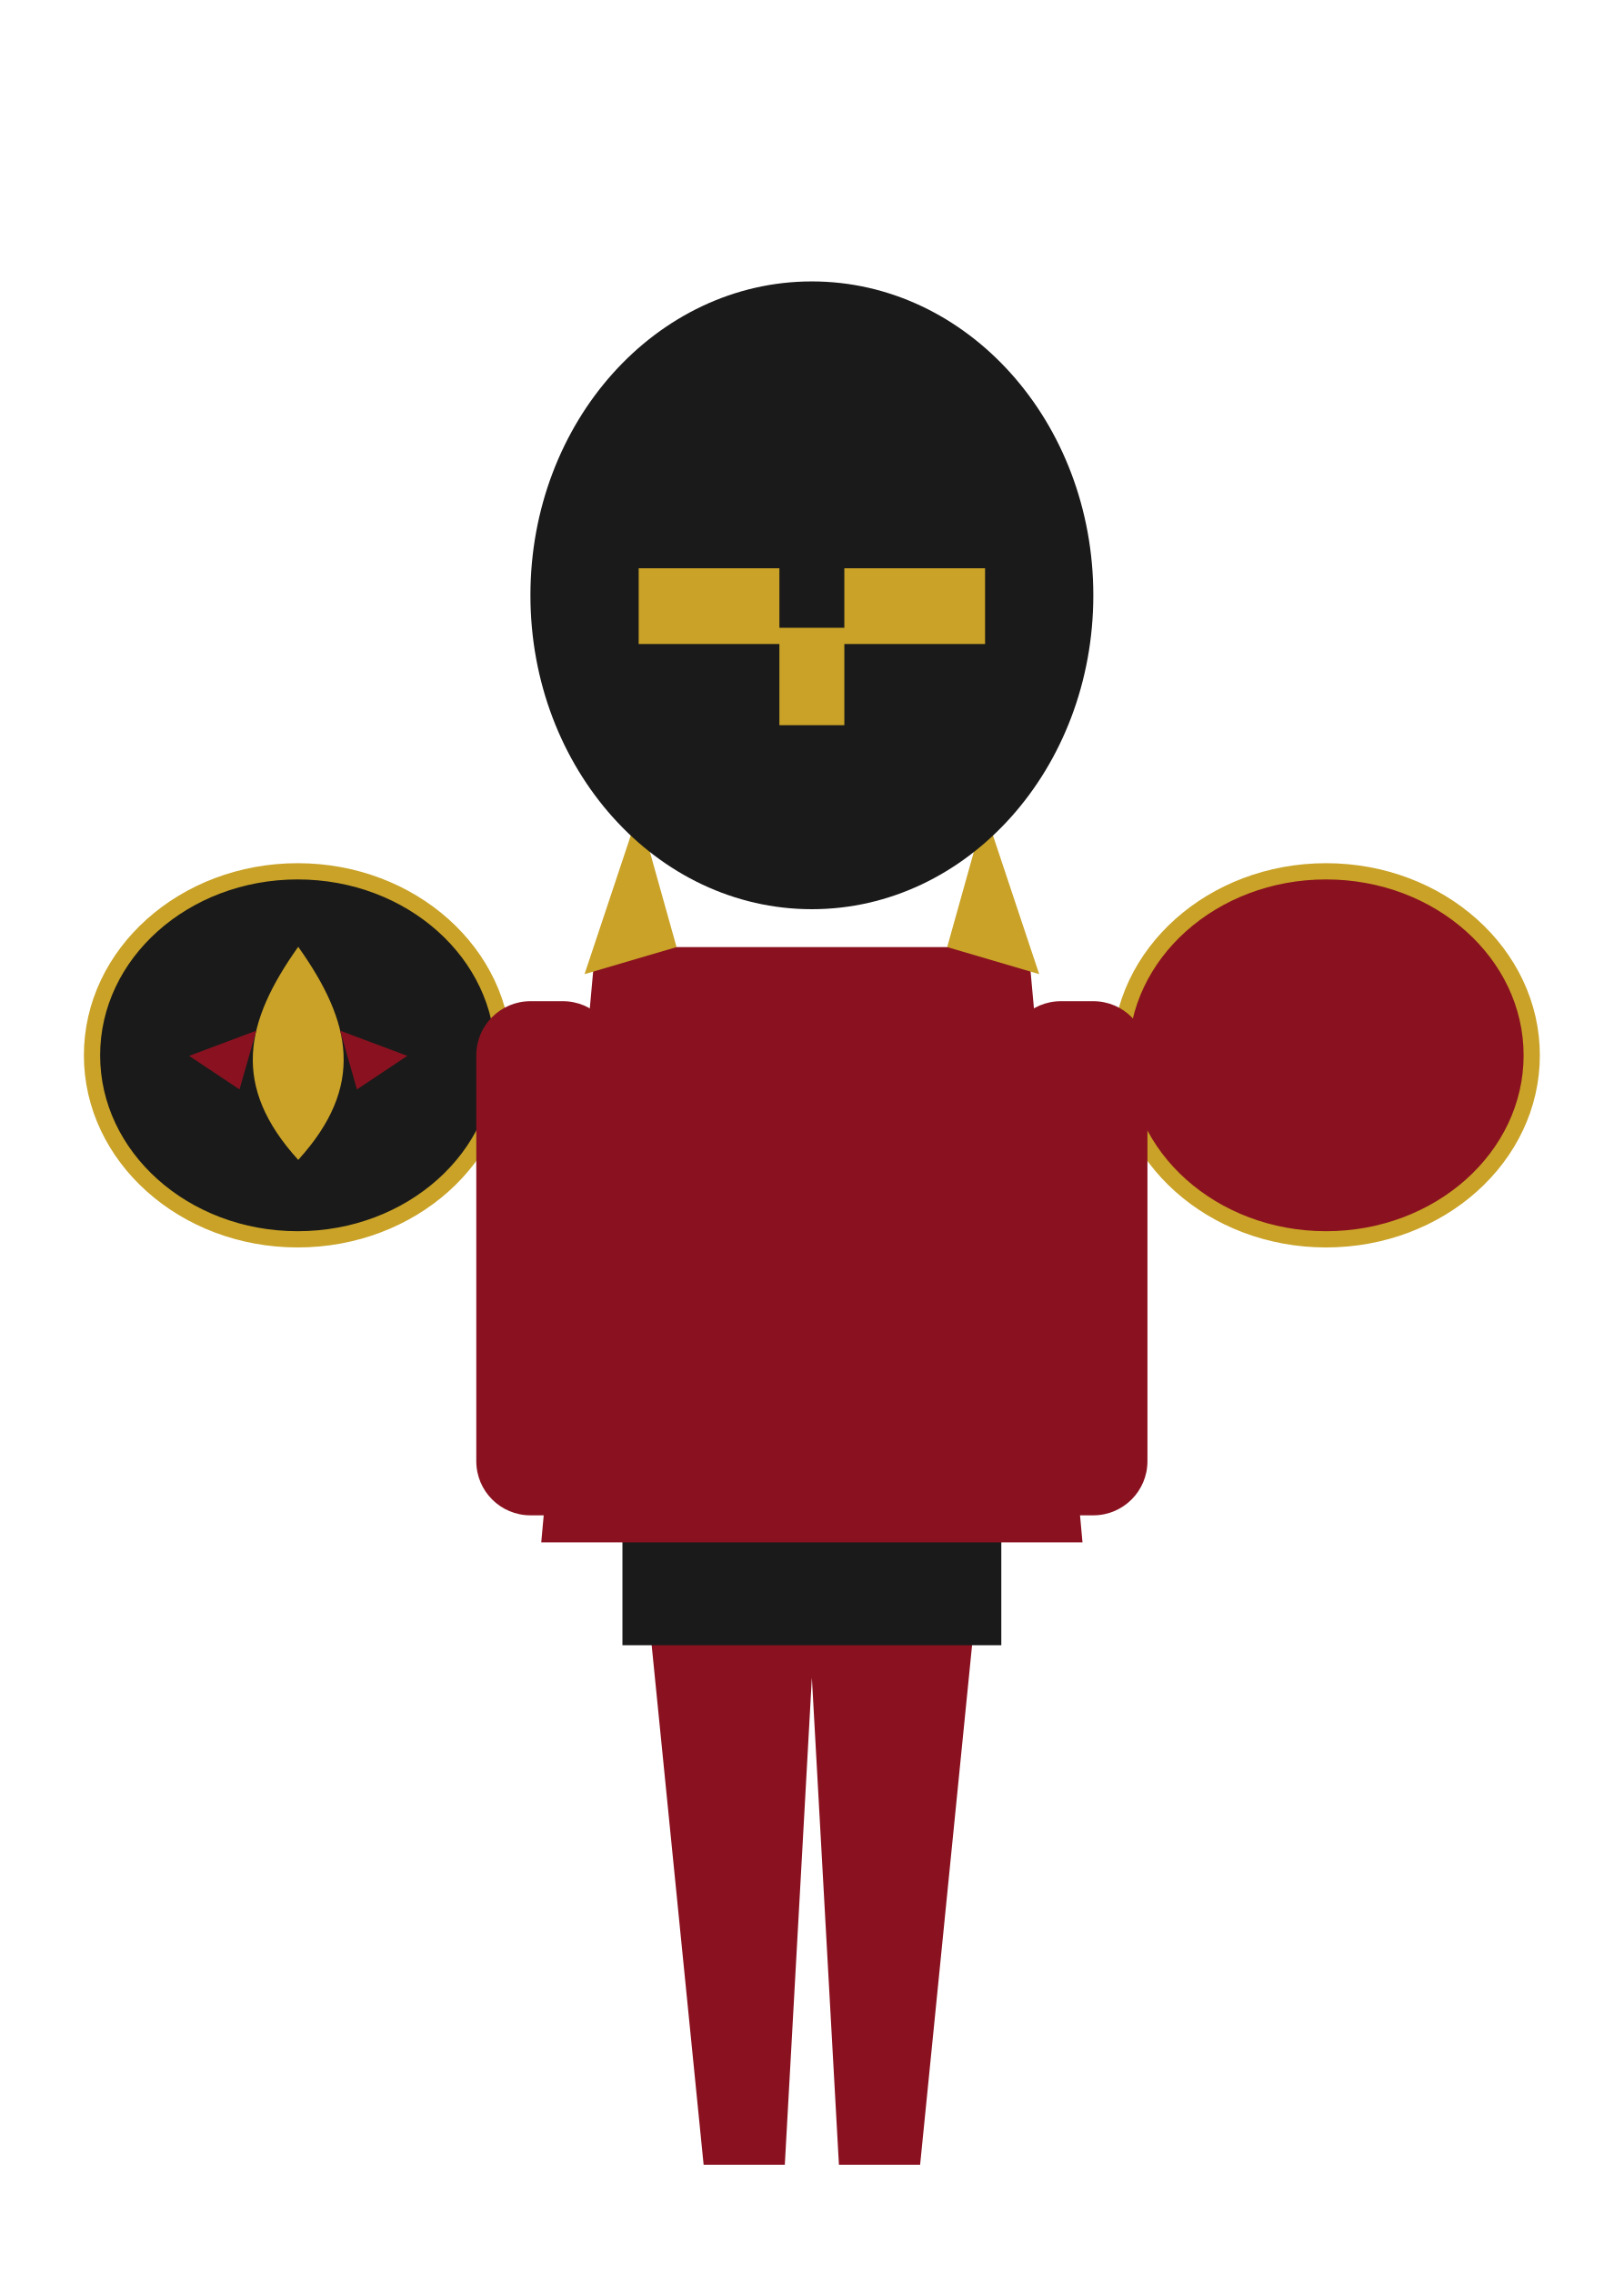
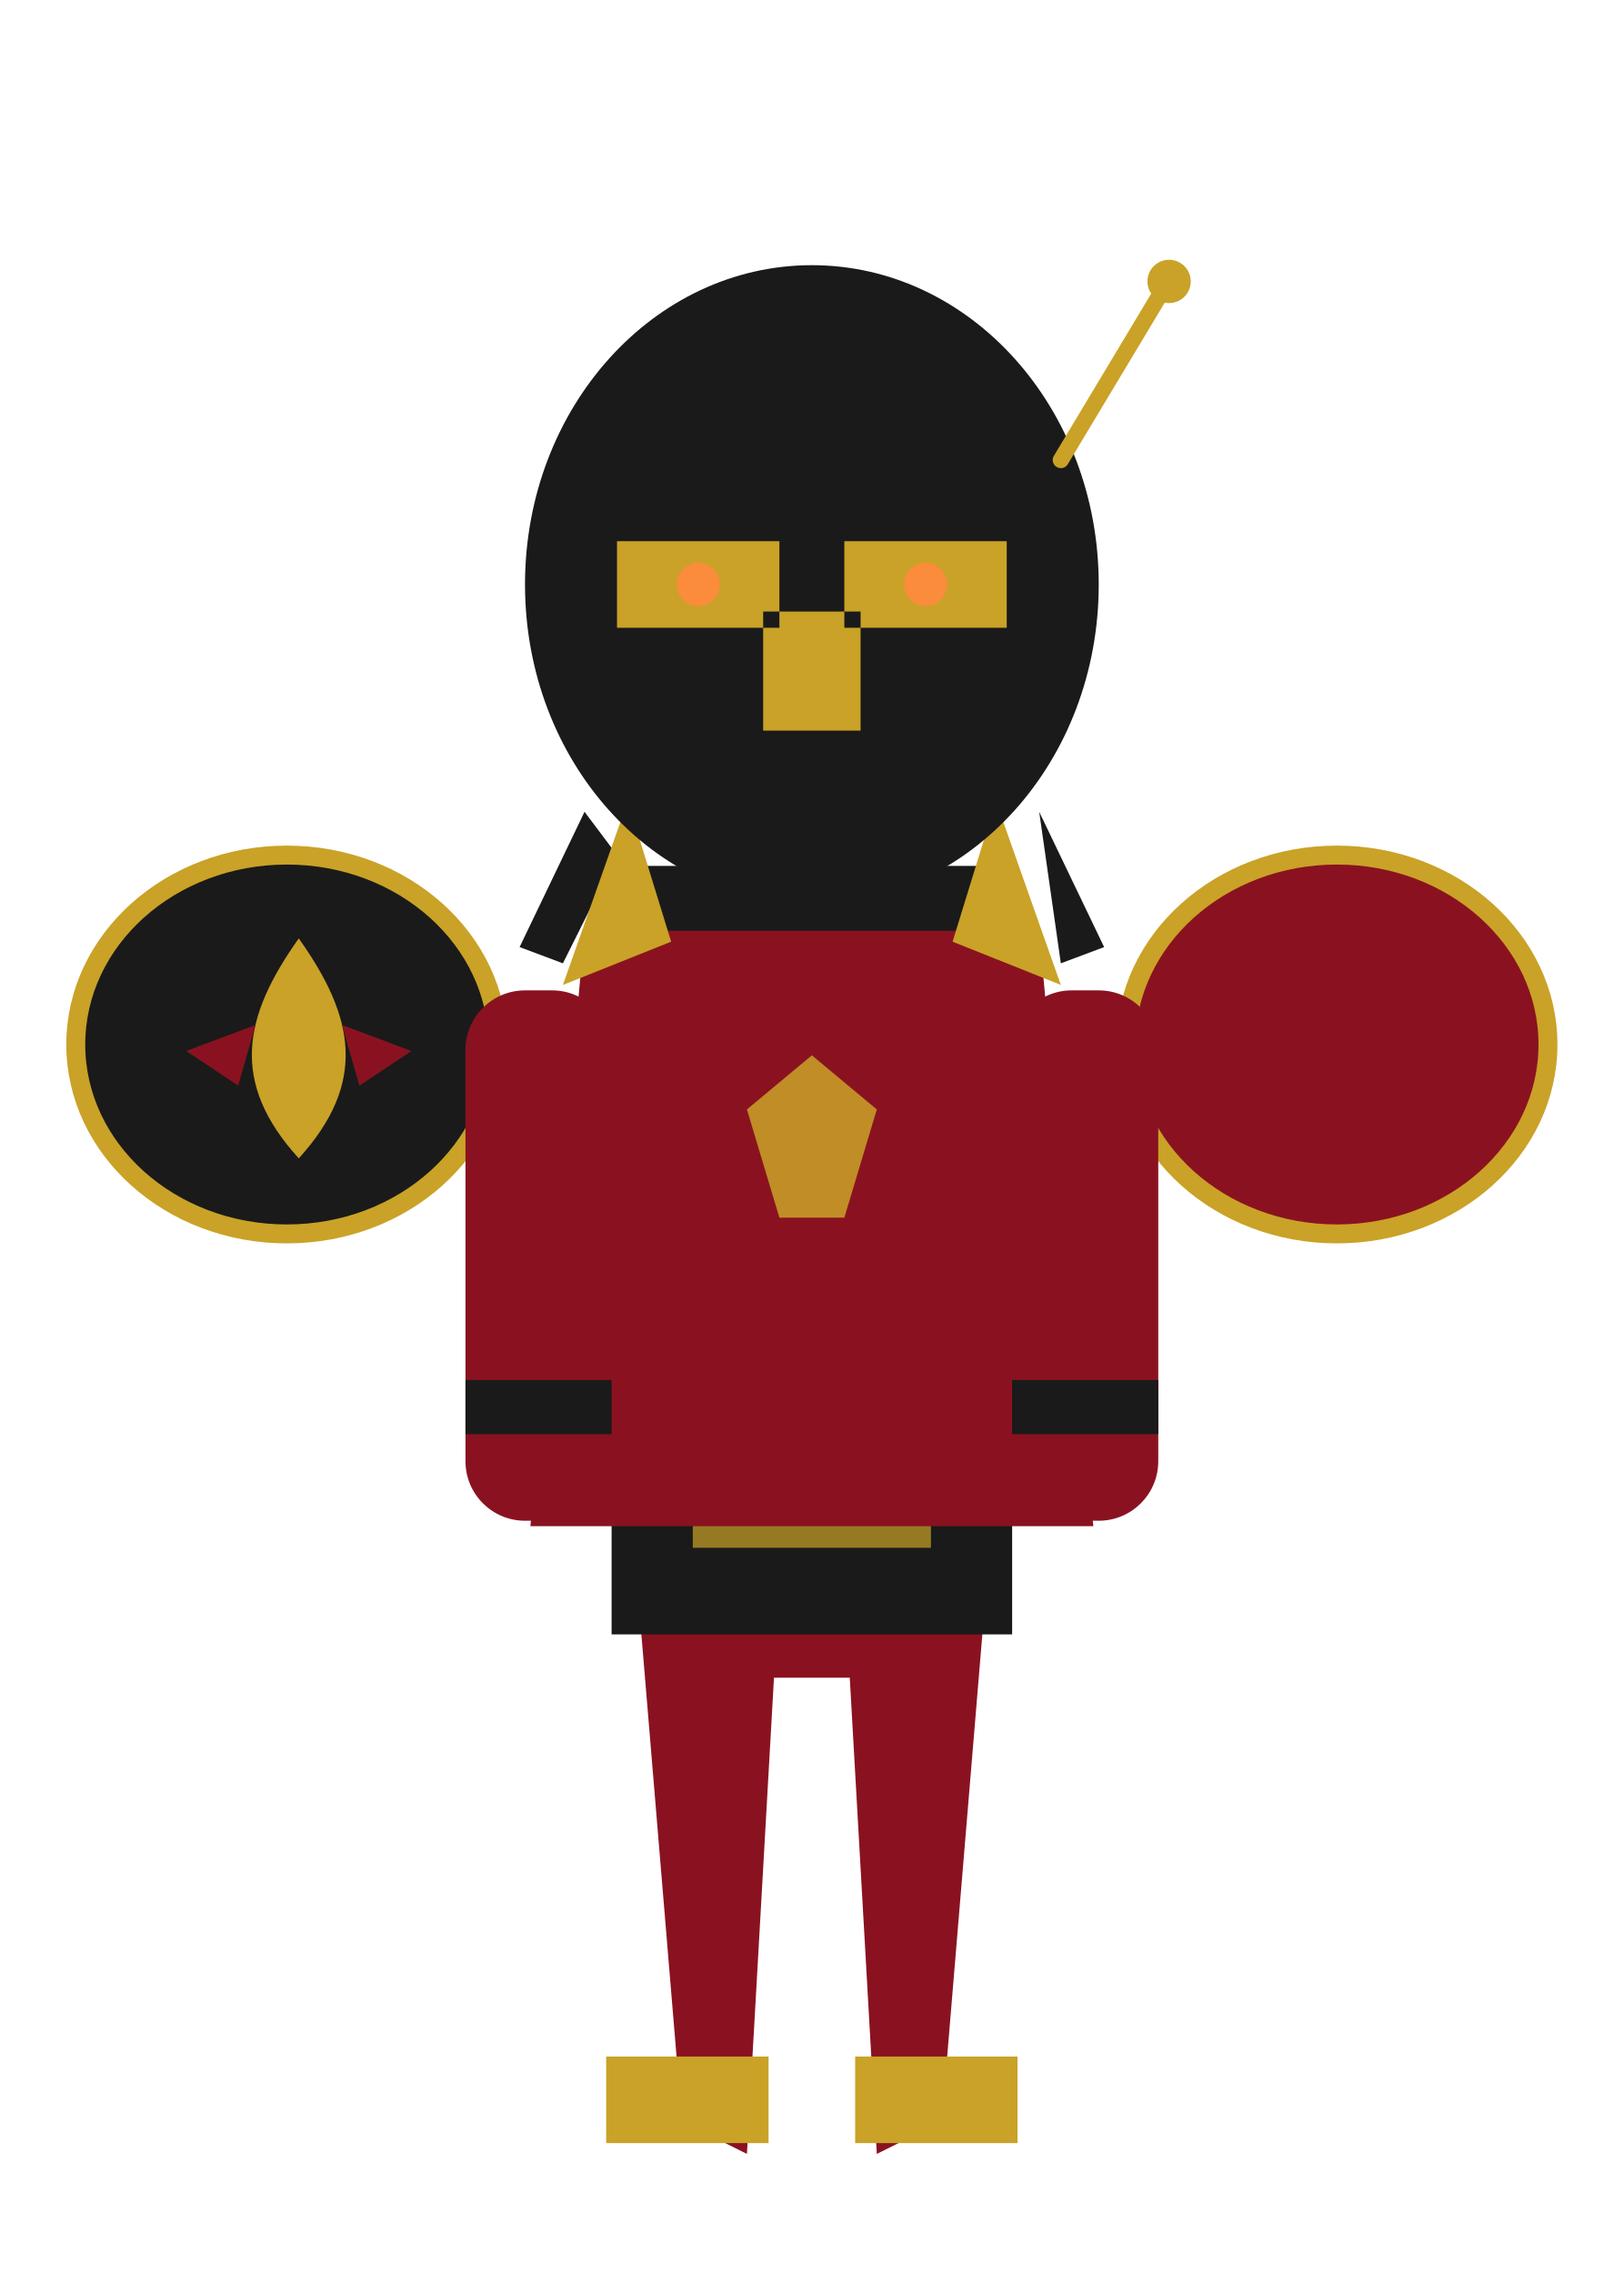
<svg xmlns="http://www.w3.org/2000/svg" viewBox="0 0 300 420">
-   <polygon points="120,300 130,400 145,400 150,310 155,400 170,400 180,300" fill="#8a1220" />
-   <rect x="115" y="278" width="70" height="26" fill="#1a1a1a" />
-   <path d="M110,175 L100,285 L200,285 L190,175 Z" fill="#8a1220" />
-   <polygon points="118,150 108,180 125,175" fill="#c9a227" />
-   <polygon points="182,150 192,180 175,175" fill="#c9a227" />
-   <ellipse cx="55" cy="195" rx="38" ry="34" fill="#1a1a1a" stroke="#c9a227" stroke-width="3" />
-   <g transform="translate(21,161) scale(0.31)">
+   <rect x="112" y="160" width="76" height="30" fill="#1a1a1a" />
+   <path d="M108,150 L96,175 L104,178 L114,158 Z" fill="#1a1a1a" />
+   <path d="M192,150 L204,175 L196,178 Z" fill="#1a1a1a" />
+   <polygon points="118,296 126,392 138,398 143,310 157,310 162,398 174,392 182,296" fill="#8a1220" />
+   <rect x="112" y="380" width="30" height="16" fill="#c9a227" />
+   <rect x="158" y="380" width="30" height="16" fill="#c9a227" />
+   <rect x="113" y="274" width="74" height="28" fill="#1a1a1a" />
+   <rect x="128" y="278" width="44" height="8" fill="#c9a227" opacity="0.7" />
+   <path d="M108,172 L98,282 L202,282 L192,172 Z" fill="#8a1220" />
+   <path d="M138,205 L150,195 L162,205 L156,225 L144,225 Z" fill="#c9a227" opacity="0.85" />
+   <polygon points="116,148 104,182 124,174" fill="#c9a227" />
+   <polygon points="184,148 196,182 176,174" fill="#c9a227" />
+   <ellipse cx="53" cy="193" rx="39" ry="35" fill="#1a1a1a" stroke="#c9a227" stroke-width="3.5" />
+   <g transform="translate(20,159) scale(0.32)">
    <path d="M110,45 C142,90 150,128 110,172 C70,128 78,90 110,45 Z" fill="#c9a227" stroke="none" stroke-width="0" stroke-linecap="round" stroke-linejoin="round" />
    <path d="M45,110 L85,95 L75,130 Z" fill="#8a1220" stroke="none" stroke-width="0" stroke-linecap="round" stroke-linejoin="round" />
    <path d="M175,110 L135,95 L145,130 Z" fill="#8a1220" stroke="none" stroke-width="0" stroke-linecap="round" stroke-linejoin="round" />
  </g>
-   <ellipse cx="245" cy="195" rx="38" ry="34" fill="#8a1220" stroke="#c9a227" stroke-width="3" />
-   <rect x="88" y="185" width="26" height="95" rx="10" fill="#8a1220" />
-   <rect x="186" y="185" width="26" height="95" rx="10" fill="#8a1220" />
-   <ellipse cx="150" cy="110" rx="52" ry="58" fill="#1a1a1a" />
-   <path d="M118,105 h26 v14 h-26 z M156,105 h26 v14 h-26 z M144,116 v18 h12 v-18 z" fill="#c9a227" />
+   <ellipse cx="247" cy="193" rx="39" ry="35" fill="#8a1220" stroke="#c9a227" stroke-width="3.5" />
+   <rect x="86" y="183" width="27" height="98" rx="11" fill="#8a1220" />
+   <rect x="187" y="183" width="27" height="98" rx="11" fill="#8a1220" />
+   <rect x="86" y="255" width="27" height="10" fill="#1a1a1a" />
+   <rect x="187" y="255" width="27" height="10" fill="#1a1a1a" />
+   <ellipse cx="150" cy="108" rx="53" ry="59" fill="#1a1a1a" />
+   <path d="M114,100 h30 v16 h-30 z M156,100 h30 v16 h-30 z M141,113 v22 h18 v-22 z" fill="#c9a227" />
+   <circle cx="129" cy="108" r="4" fill="#ff8a3d" opacity="0.9" />
+   <circle cx="171" cy="108" r="4" fill="#ff8a3d" opacity="0.9" />
+   <line x1="196" y1="85" x2="214" y2="55" stroke="#c9a227" stroke-width="3" stroke-linecap="round" />
+   <circle cx="216" cy="52" r="4" fill="#c9a227" />
</svg>
